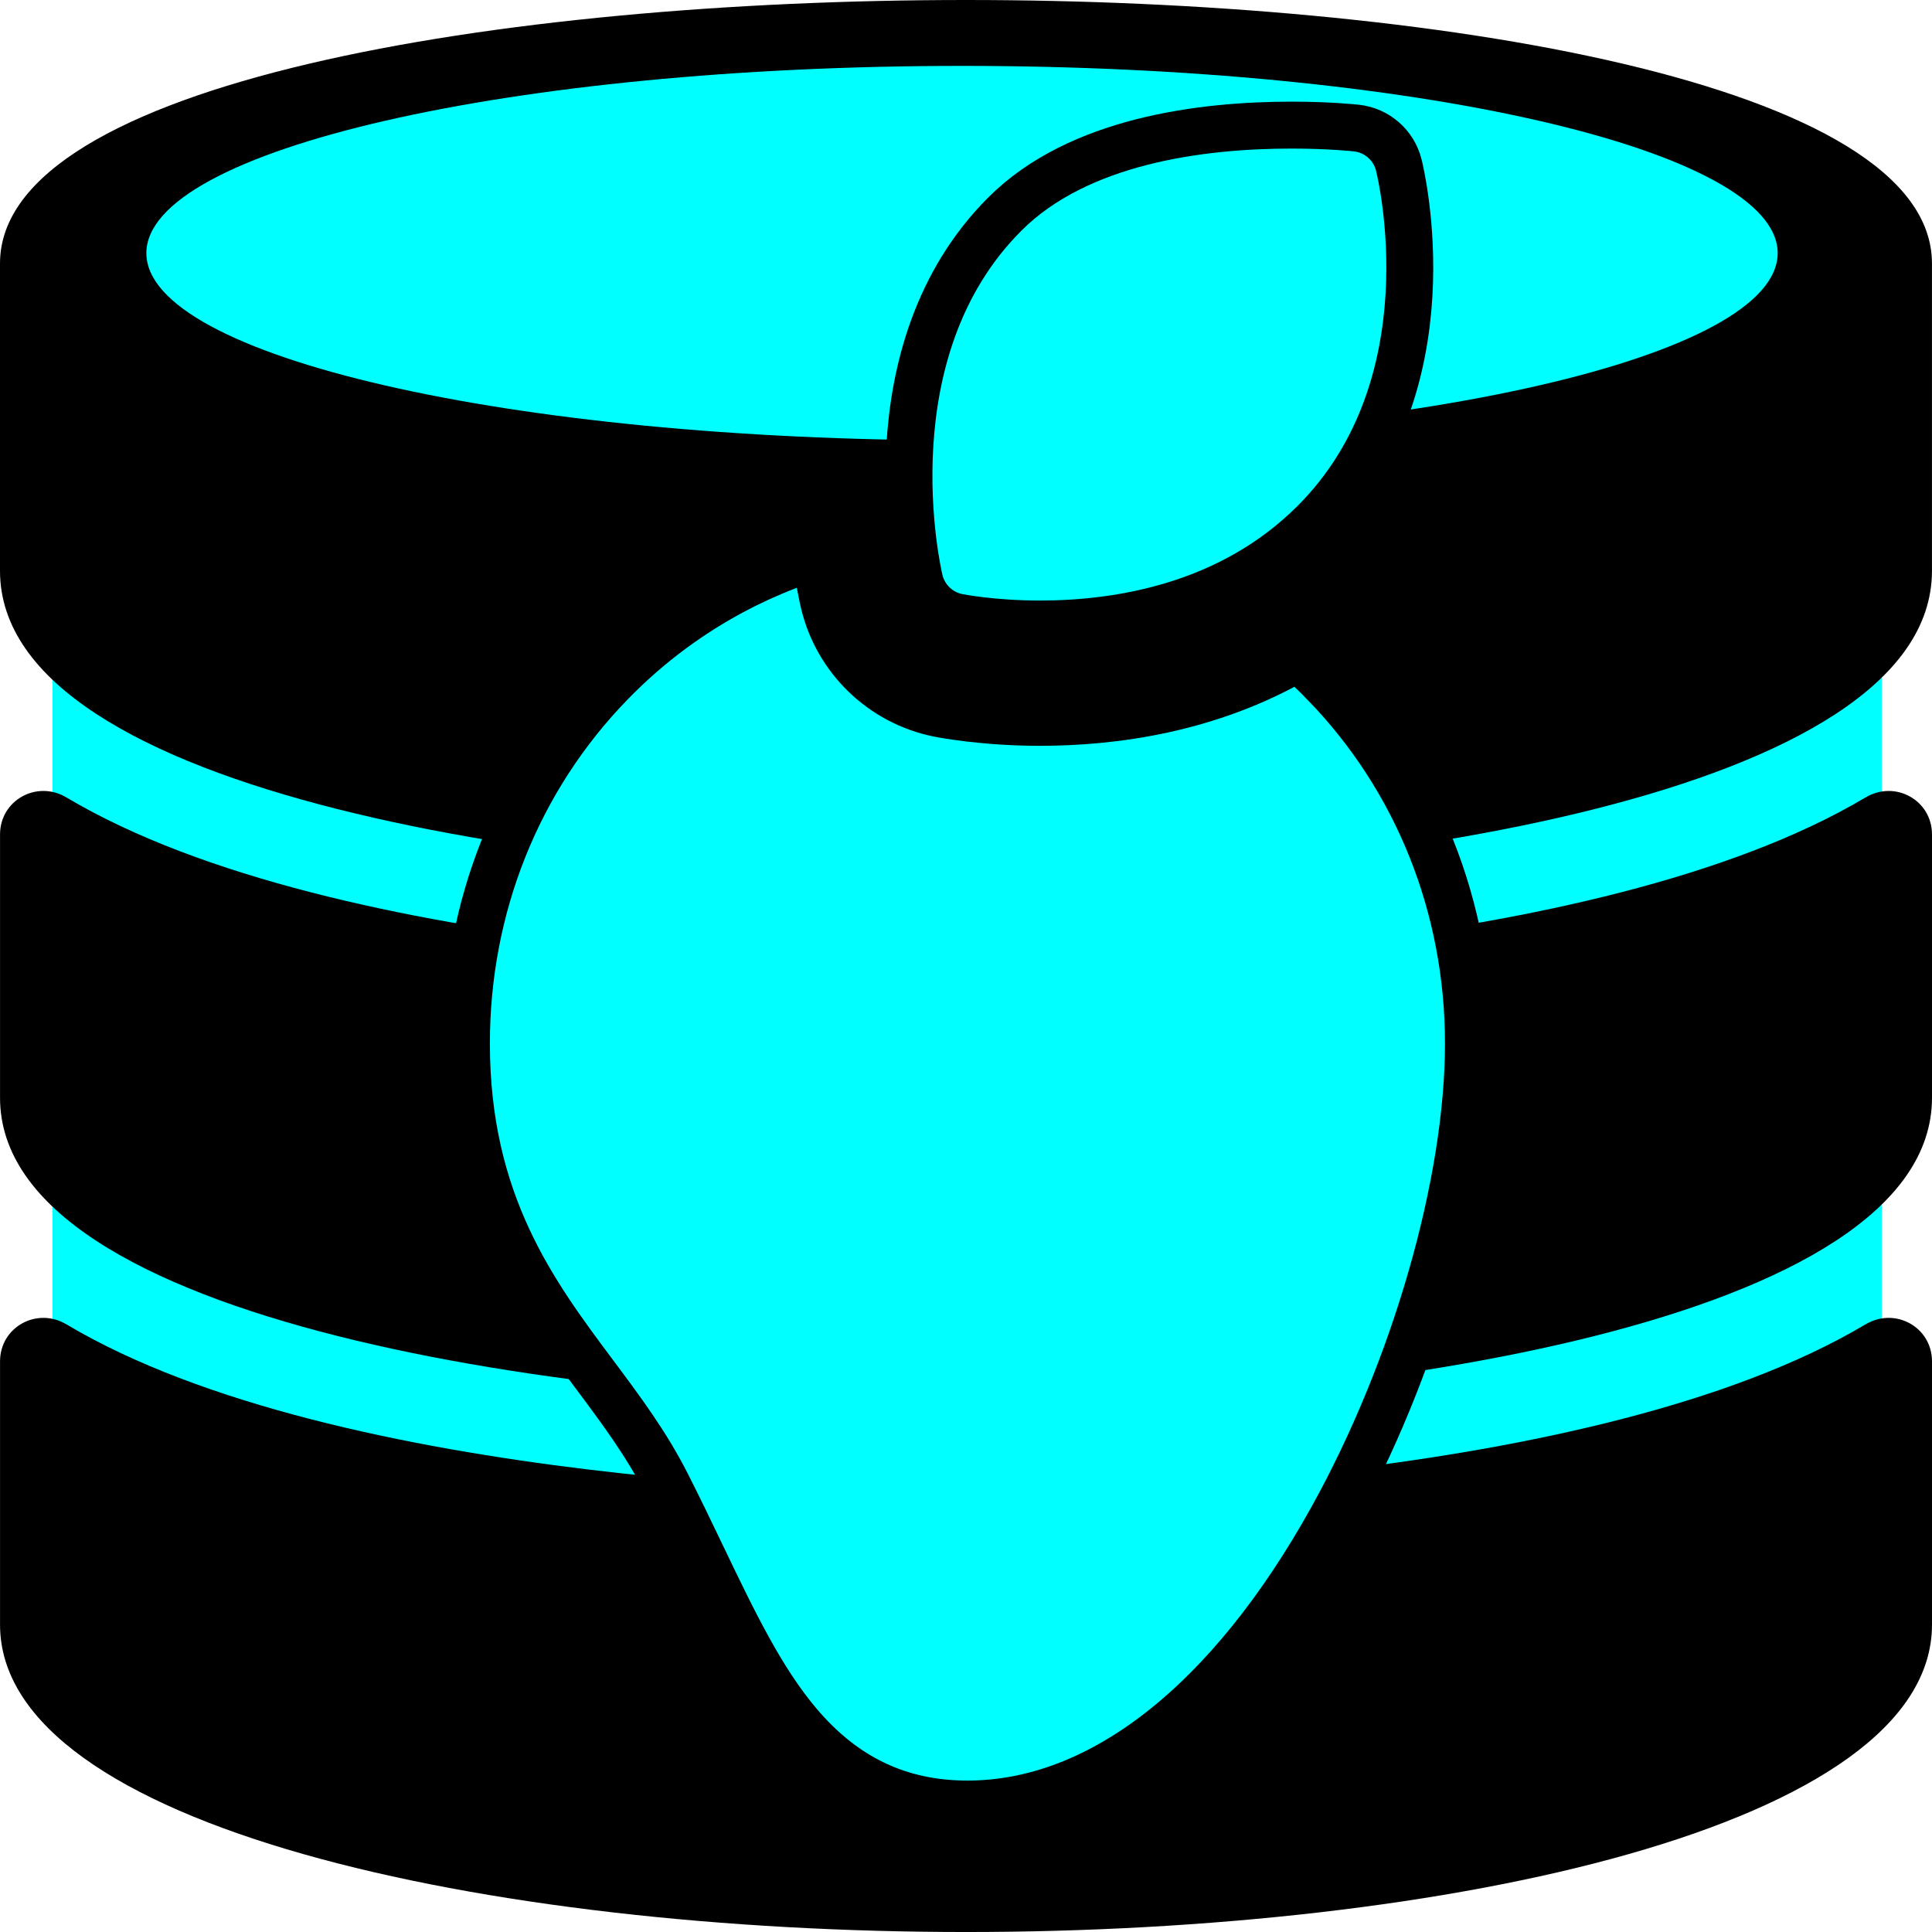
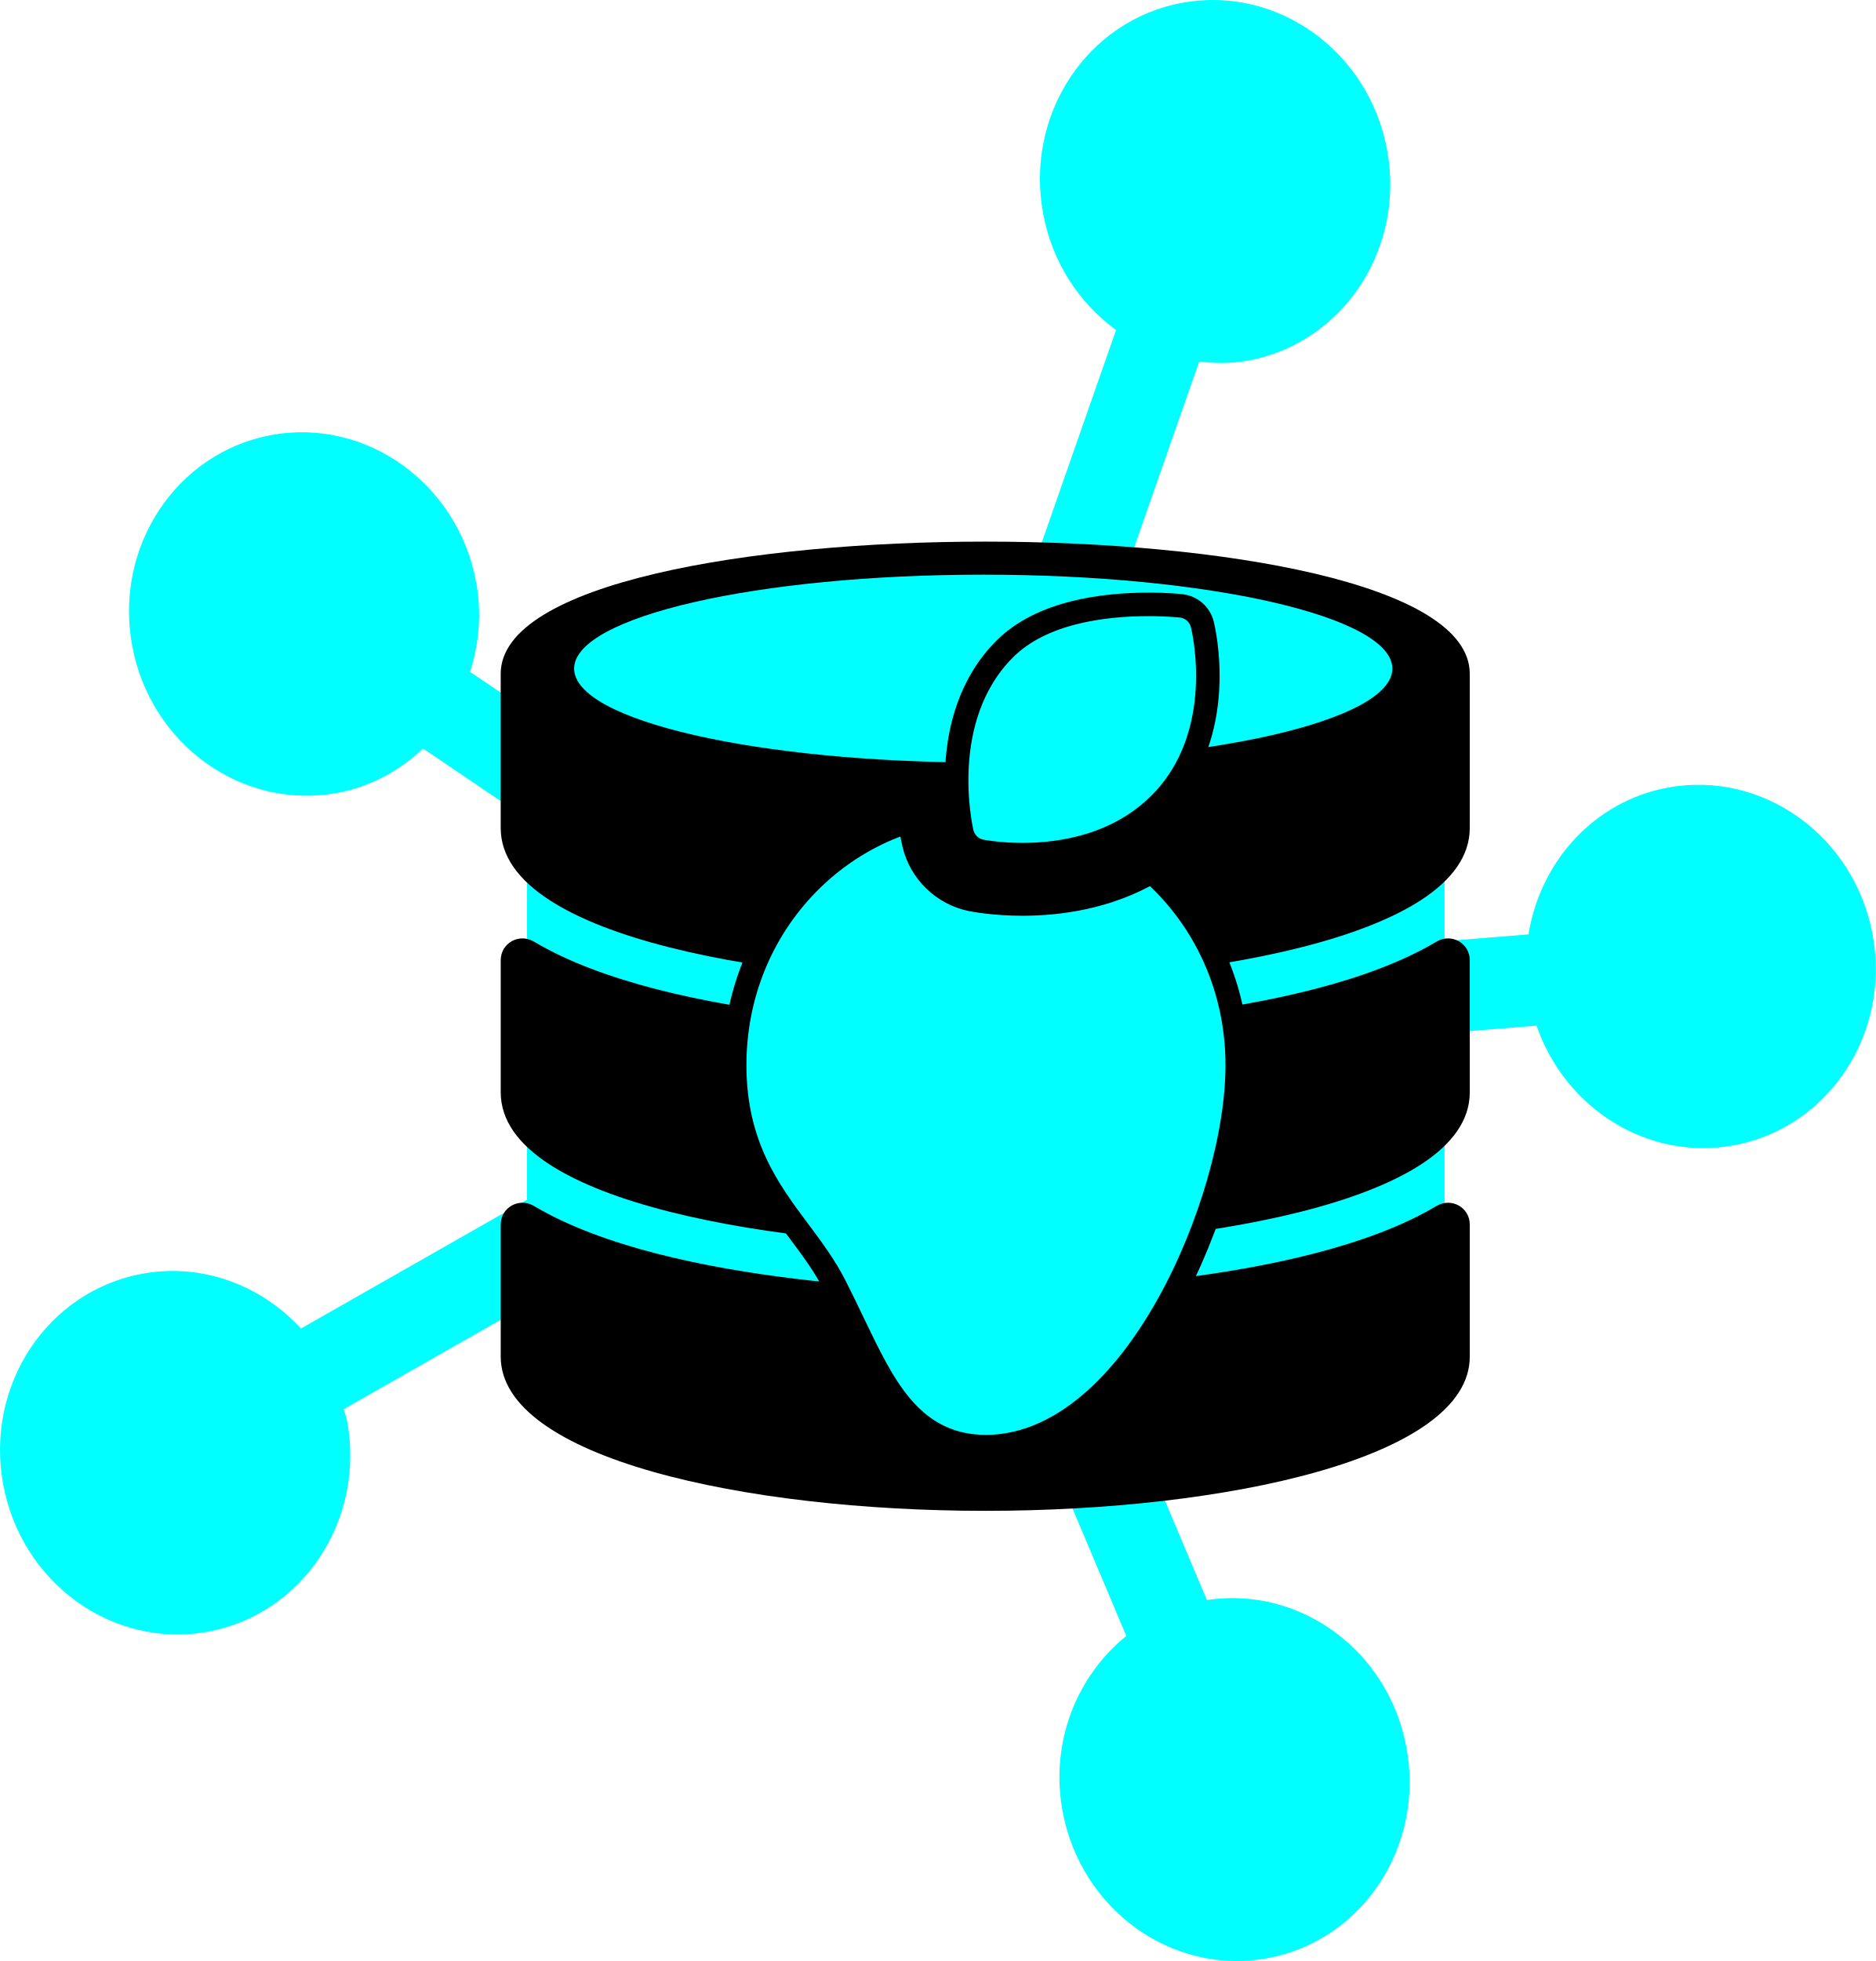
- <svg xmlns="http://www.w3.org/2000/svg" width="64" height="64" version="1.1" viewBox="0 0 22.578 22.578">
-   <ellipse cx="7.613" cy="13.514" rx="8.267" ry="7.328" fill="none" stroke-width="3.059" />
-   <g transform="translate(-.6535)">
-     <rect x="1.267" y="6.493" width="21.377" height="11.446" fill="#0ff" stroke-width=".942" />
-     <g transform="matrix(.048105 0 0 .048107 .6535 0)">
-       <path d="m234.67 0c-113.02 0-234.67 20.031-234.67 64v74.667c0 54.781 140.33 74.667 234.67 74.667s234.67-19.885 234.67-74.667v-74.667c-1e-3 -43.969-121.65-64-234.67-64zm0 106.67c-124.23 0-192-28.188-192-42.667s67.771-42.667 192-42.667 192 28.187 192 42.667c0 14.479-67.771 42.667-192 42.667z" />
-       <path d="m453.21 321.71c-66.253 39.454-199.01 40.955-218.54 40.955s-152.29-1.502-218.54-40.955c-7.171-4.27-16.122 0.661-16.122 9.006v63.949c0 49.021 118.05 74.667 234.67 74.667s234.67-25.646 234.67-74.667v-63.949c-1e-3 -8.345-8.952-13.276-16.122-9.006z" />
-       <path d="m453.21 193.71c-66.253 39.454-199.01 40.955-218.54 40.955s-152.29-1.502-218.54-40.955c-7.171-4.27-16.122 0.661-16.122 9.006v63.949c0 54.781 140.33 74.667 234.67 74.667s234.67-19.885 234.67-74.667v-63.949c-1e-3 -8.345-8.952-13.276-16.122-9.006z" />
+ <svg xmlns="http://www.w3.org/2000/svg" width="122.46" height="128" version="1.1" viewBox="0 0 43.201 45.156">
+   <ellipse cx="19.279" cy="25.605" rx="8.267" ry="7.328" fill="none" stroke-width="3.059" />
+   <g transform="scale(.98849)">
+     <g transform="matrix(.94211 -.18839 .19599 .98011 -5.6031 5.6152)" fill="#0ff">
+       <g id="Layer_1_110_" transform="matrix(.99989 .01441 -.015596 .99989 .34906 -.35212)" fill="#0ff">
+         <g fill="#0ff">
+           <path d="m17.567 15.938-2.859-2.702c0.333-0.605 0.539-1.29 0.539-2.029 0-2.342-1.897-4.239-4.24-4.239s-4.243 1.896-4.243 4.239 1.9 4.241 4.243 4.241c0.826 0 1.59-0.246 2.242-0.654l2.855 2.699c0.432-0.571 0.919-1.094 1.463-1.555z" />
+           <path d="m29.66 15.6 3.799-6.393c0.374 0.107 0.762 0.184 1.169 0.184 2.347 0 4.244-1.898 4.244-4.241 0-2.342-1.897-4.239-4.244-4.239-2.343 0-4.239 1.896-4.239 4.239 0 1.163 0.469 2.214 1.227 2.981l-3.787 6.375c0.651 0.295 1.265 0.663 1.831 1.094z" />
+           <path d="m42.762 20.952c-1.824 0-3.369 1.159-3.968 2.775l-5.278-0.521c0 0.04 6e-3 0.078 6e-3 0.117 0 0.688-0.076 1.36-0.213 2.009l5.276 0.521c0.319 2.024 2.062 3.576 4.177 3.576 2.342 0 4.238-1.896 4.238-4.238 0-2.341-1.896-4.239-4.238-4.239z" />
+           <path d="m28.197 37.624-1.18-5.156c-0.666 0.232-1.359 0.398-2.082 0.481l1.182 5.157c-1.355 0.709-2.29 2.11-2.29 3.746 0 2.342 1.896 4.237 4.243 4.237 2.342 0 4.238-1.896 4.238-4.237 3e-3 -2.299-1.829-4.16-4.111-4.228z" />
+           <path d="m14.357 25.37-6.57 2.201c-0.758-1.158-2.063-1.926-3.548-1.926-2.343 0-4.239 1.897-4.239 4.239 0 2.345 1.896 4.242 4.239 4.242 2.341 0 4.242-1.897 4.242-4.242 0-0.098-0.021-0.188-0.029-0.284l6.591-2.207c-0.297-0.641-0.533-1.316-0.686-2.023z" />
+           <circle cx="23.83" cy="23.323" r="7.271" />
+         </g>
+       </g>
    </g>
-     <ellipse cx="11.896" cy="2.958" rx="9.532" ry="2.188" fill="#0ff" stroke-width=".965" />
-     <g transform="matrix(.047901 0 0 .047901 1.1604 -3.443)" fill="#800000" stroke="#000" stroke-width="11.445">
-       <g transform="matrix(.8 0 0 .8 20.643 102.4)" fill="#0ff" stroke="#000" stroke-width="14.307">
-         <path d="m387.55 12.169c-1.522-6.081-6.666-10.574-12.896-11.266-0.332-0.038-8.258-0.903-19.774-0.903-27.512 0-65.012 4.698-87.426 27.077-41.959 41.9-26.717 108.88-26.049 111.71 1.35 5.705 5.899 10.101 11.646 11.255 0.427 0.086 10.626 2.1 25.095 2.1 23.995 0 57.967-5.361 83.543-30.904 42.05-41.993 26.542-106.35 25.861-109.06z" />
-         <path d="m364.77 170.18c-2.586-2.66-5.257-5.209-8-7.651-27.105 15.739-56.4 19.606-78.627 19.606-17.156 0-29.646-2.414-31-2.687-17.188-3.451-30.9-16.704-34.936-33.769-0.403-1.706-1.516-6.756-2.472-14.154-23.495 7.42-44.882 20.53-62.505 38.655-28.385 29.195-44.017 68.22-44.017 109.89 0 48.621 20.642 76.261 38.854 100.65 8.239 11.033 16.023 21.455 22.243 33.703 3.792 7.465 7.281 14.742 10.656 21.78 9.741 20.313 18.153 37.858 29.558 51.325 13.947 16.471 30.787 24.477 51.482 24.477 40.465 0 79.929-30.918 111.12-87.06 25.307-45.548 41.658-102.41 41.658-144.87 1e-3 -41.665-15.631-80.69-44.015-109.89z" />
+     <g transform="translate(11.012 12.617)">
+       <rect x="1.267" y="6.493" width="21.377" height="11.446" fill="#0ff" stroke-width=".942" />
+       <g transform="matrix(.048105 0 0 .048107 .6535 0)">
+         <path d="m234.67 0c-113.02 0-234.67 20.031-234.67 64v74.667c0 54.781 140.33 74.667 234.67 74.667s234.67-19.885 234.67-74.667v-74.667c-1e-3 -43.969-121.65-64-234.67-64zm0 106.67c-124.23 0-192-28.188-192-42.667s67.771-42.667 192-42.667 192 28.187 192 42.667c0 14.479-67.771 42.667-192 42.667z" />
+         <path d="m453.21 321.71c-66.253 39.454-199.01 40.955-218.54 40.955s-152.29-1.502-218.54-40.955c-7.171-4.27-16.122 0.661-16.122 9.006v63.949c0 49.021 118.05 74.667 234.67 74.667s234.67-25.646 234.67-74.667v-63.949c-1e-3 -8.345-8.952-13.276-16.122-9.006z" />
+         <path d="m453.21 193.71c-66.253 39.454-199.01 40.955-218.54 40.955s-152.29-1.502-218.54-40.955c-7.171-4.27-16.122 0.661-16.122 9.006v63.949c0 54.781 140.33 74.667 234.67 74.667s234.67-19.885 234.67-74.667v-63.949c-1e-3 -8.345-8.952-13.276-16.122-9.006z" />
+       </g>
+       <ellipse cx="11.896" cy="2.958" rx="9.532" ry="2.188" fill="#0ff" stroke-width=".965" />
+       <g transform="matrix(.047901 0 0 .047901 1.1604 -3.443)" fill="#800000" stroke="#000" stroke-width="11.445">
+         <g transform="matrix(.8 0 0 .8 20.643 102.4)" fill="#0ff" stroke="#000" stroke-width="14.307">
+           <path d="m387.55 12.169c-1.522-6.081-6.666-10.574-12.896-11.266-0.332-0.038-8.258-0.903-19.774-0.903-27.512 0-65.012 4.698-87.426 27.077-41.959 41.9-26.717 108.88-26.049 111.71 1.35 5.705 5.899 10.101 11.646 11.255 0.427 0.086 10.626 2.1 25.095 2.1 23.995 0 57.967-5.361 83.543-30.904 42.05-41.993 26.542-106.35 25.861-109.06z" />
+           <path d="m364.77 170.18c-2.586-2.66-5.257-5.209-8-7.651-27.105 15.739-56.4 19.606-78.627 19.606-17.156 0-29.646-2.414-31-2.687-17.188-3.451-30.9-16.704-34.936-33.769-0.403-1.706-1.516-6.756-2.472-14.154-23.495 7.42-44.882 20.53-62.505 38.655-28.385 29.195-44.017 68.22-44.017 109.89 0 48.621 20.642 76.261 38.854 100.65 8.239 11.033 16.023 21.455 22.243 33.703 3.792 7.465 7.281 14.742 10.656 21.78 9.741 20.313 18.153 37.858 29.558 51.325 13.947 16.471 30.787 24.477 51.482 24.477 40.465 0 79.929-30.918 111.12-87.06 25.307-45.548 41.658-102.41 41.658-144.87 1e-3 -41.665-15.631-80.69-44.015-109.89z" />
+         </g>
      </g>
    </g>
  </g>
</svg>
